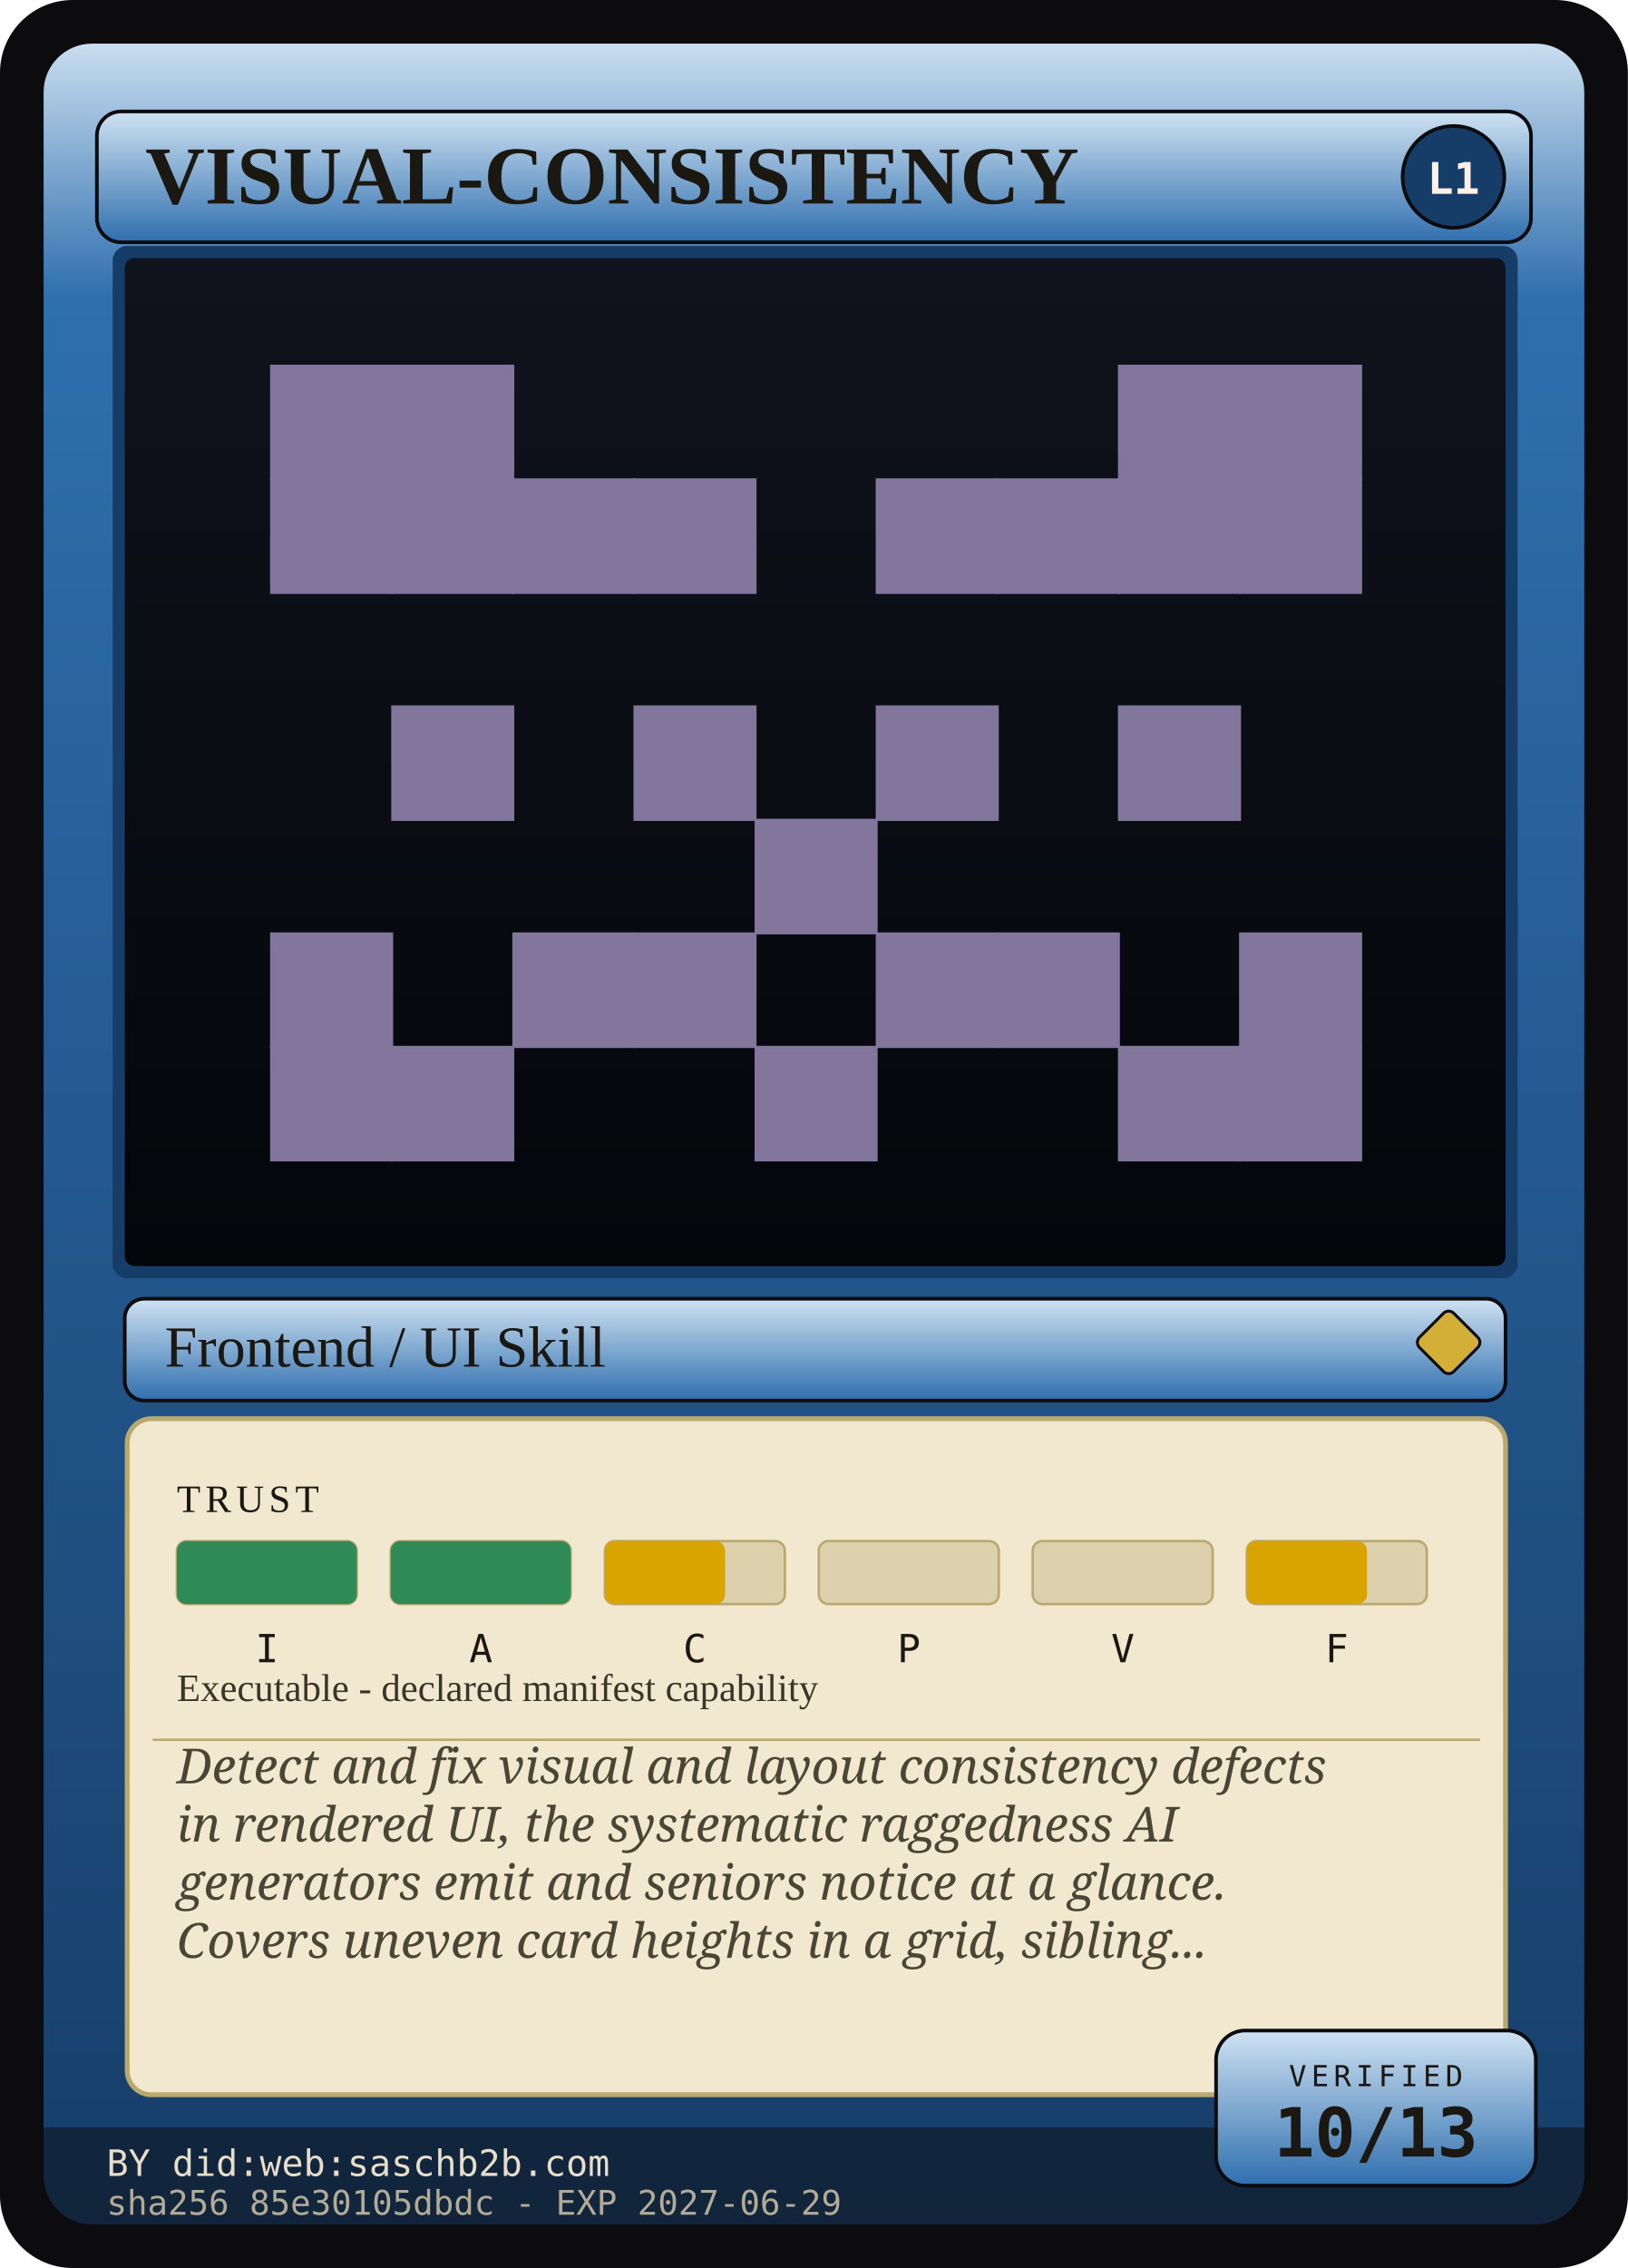
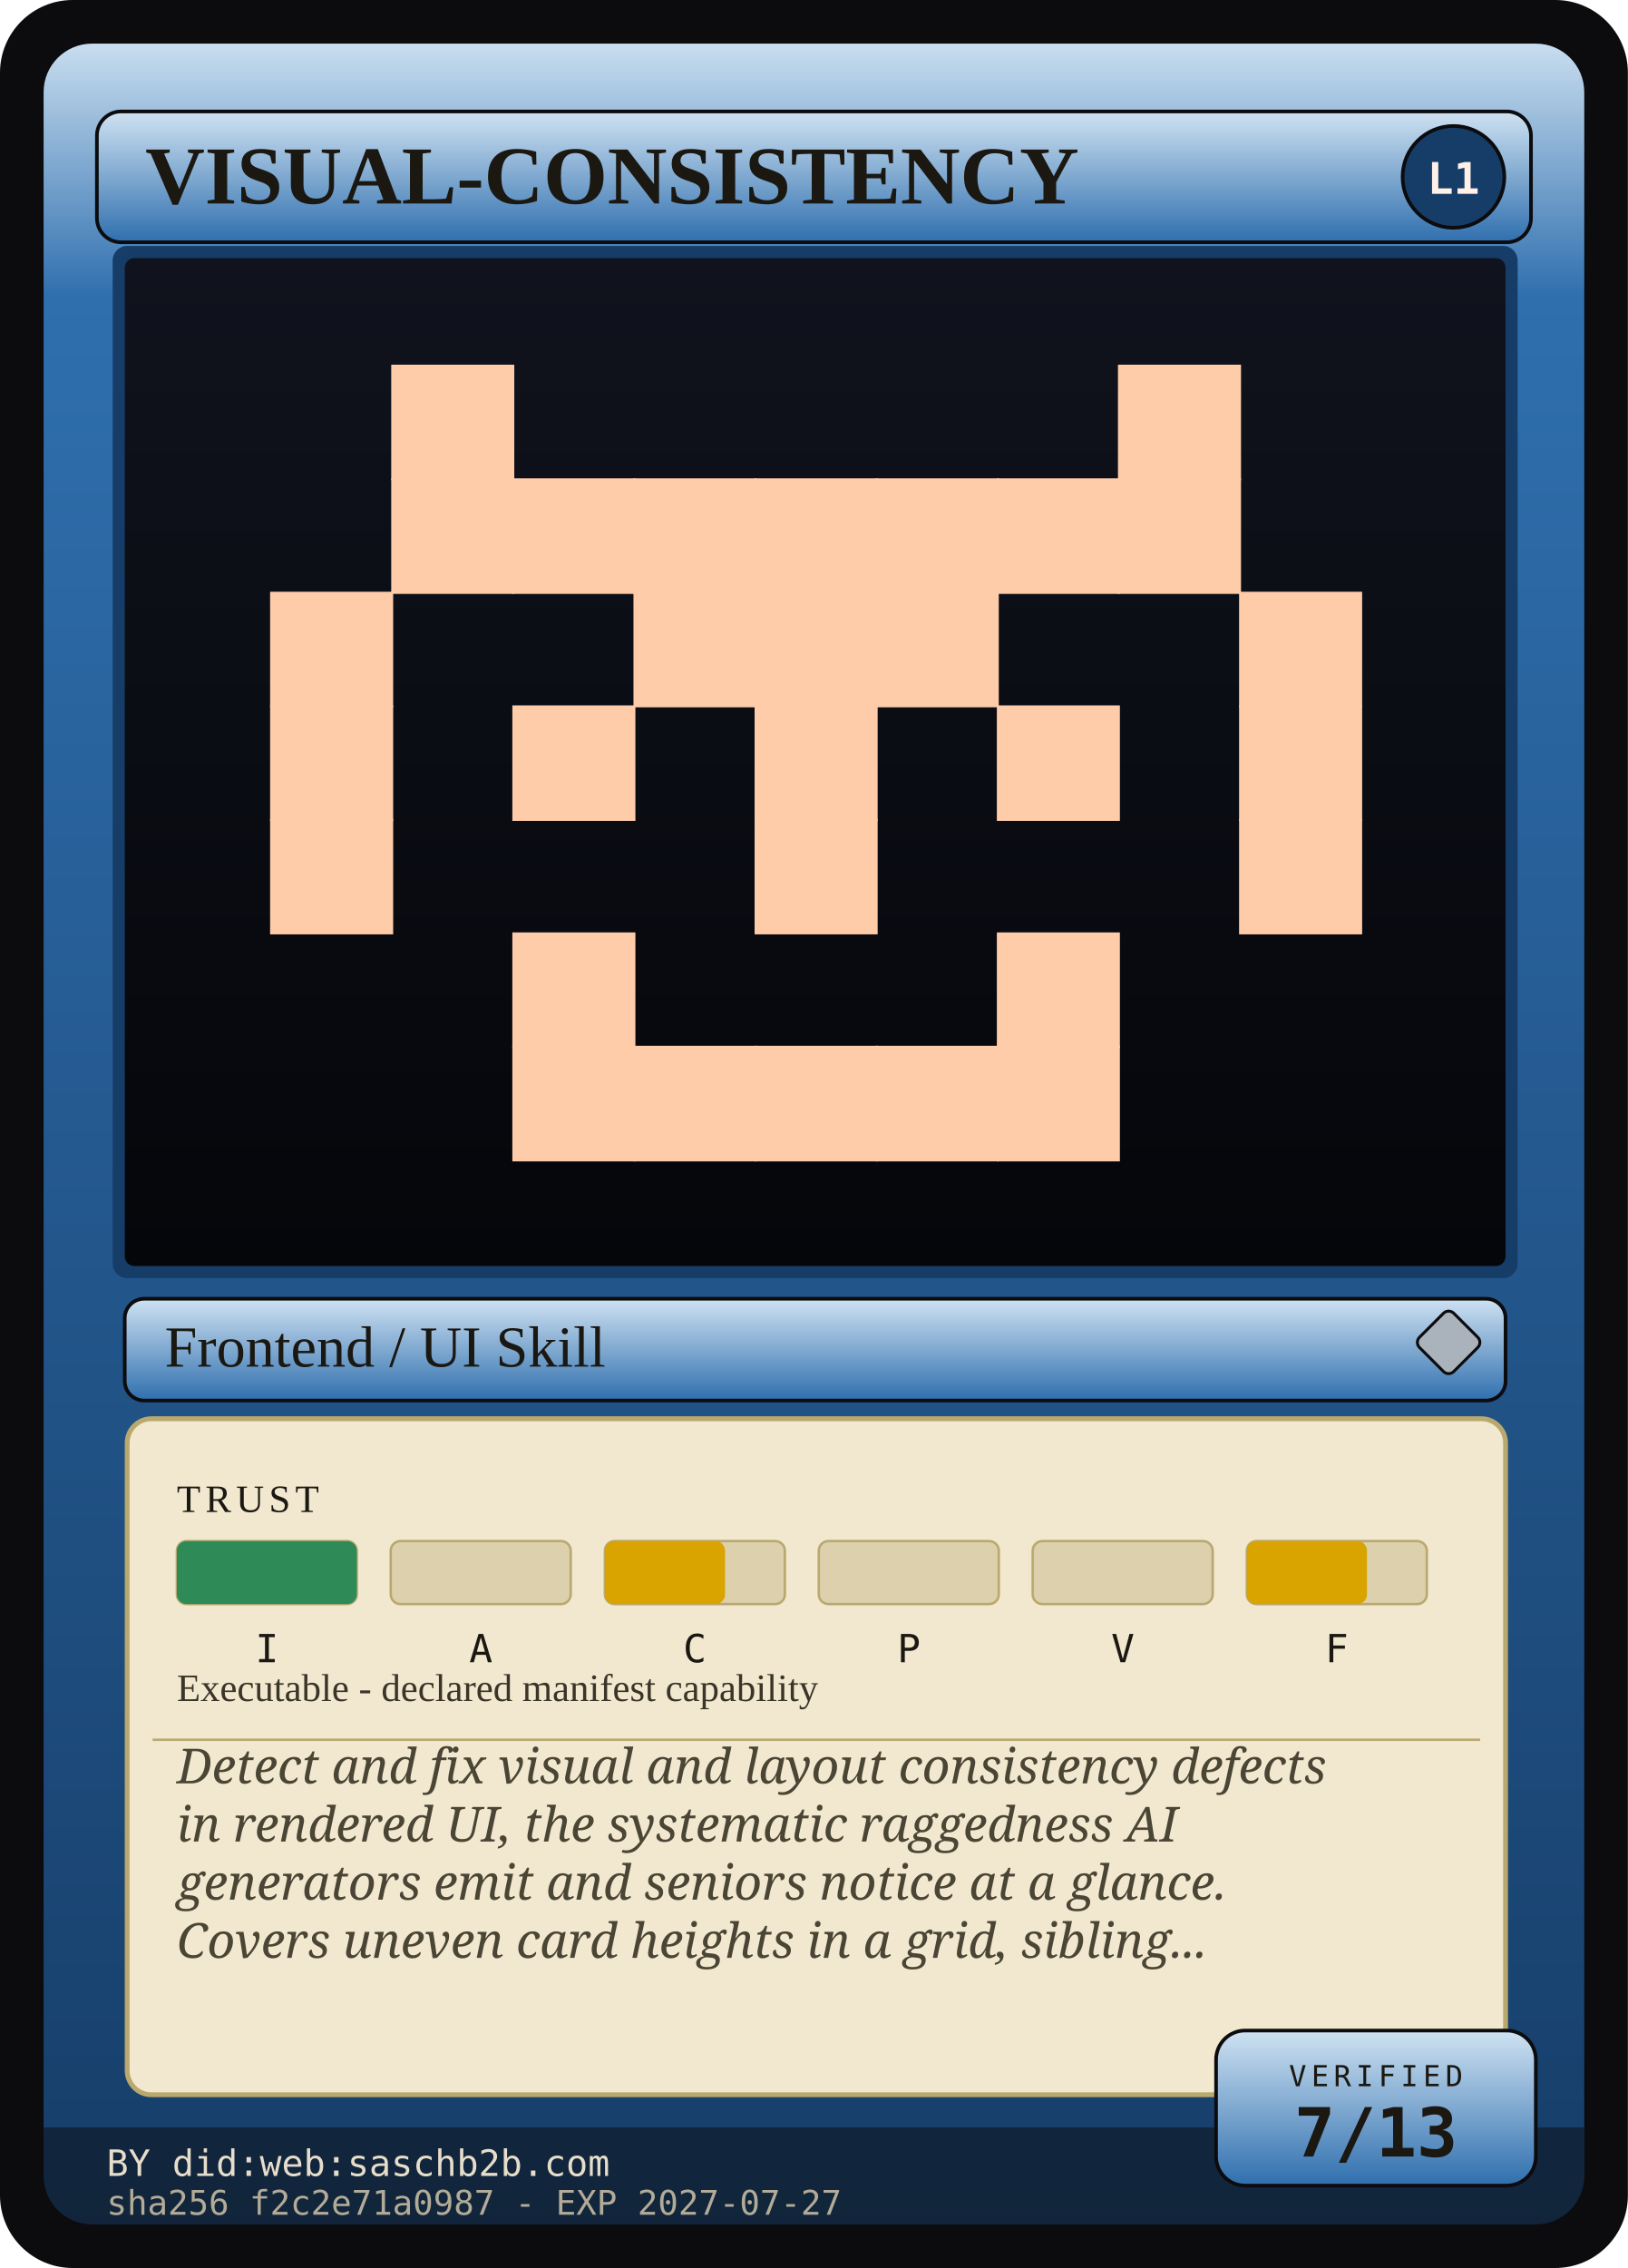
<svg xmlns="http://www.w3.org/2000/svg" width="672" height="936" viewBox="0 0 672 936" font-family="Georgia,'Times New Roman',serif">
  <defs>
    <linearGradient id="frame" x1="0" y1="0" x2="0" y2="1">
      <stop offset="0" stop-color="#cfe2f2" />
      <stop offset="0.12" stop-color="#2f6fae" />
      <stop offset="1" stop-color="#163d68" />
    </linearGradient>
    <linearGradient id="plate" x1="0" y1="0" x2="0" y2="1">
      <stop offset="0" stop-color="#cfe2f2" />
      <stop offset="1" stop-color="#2f6fae" />
    </linearGradient>
    <linearGradient id="art" x1="0" y1="0" x2="0" y2="1">
      <stop offset="0" stop-color="#10131d" />
      <stop offset="1" stop-color="#05060a" />
    </linearGradient>
    <clipPath id="scr">
      <rect x="51.5" y="106.5" width="570" height="416" rx="4" />
    </clipPath>
  </defs>
  <rect x="0" y="0" width="672" height="936" rx="30" fill="#0c0b0e" />
  <rect x="18" y="18" width="636" height="900" rx="20" fill="url(#frame)" />
  <rect x="40" y="46" width="592" height="54" rx="10" fill="url(#plate)" stroke="#0c0b0e" stroke-width="1.5" />
  <text x="60" y="84" font-size="34" font-weight="bold" fill="#1b1812">VISUAL-CONSISTENCY</text>
  <circle cx="600" cy="73" r="21" fill="#163d68" stroke="#0c0b0e" stroke-width="1.5" />
  <text x="600" y="80" font-size="18" font-weight="bold" fill="#fff1e8" text-anchor="middle" font-family="ui-monospace,monospace">L1</text>
  <rect x="46.5" y="101.5" width="580" height="426" rx="6" fill="#163d68" />
  <g clip-path="url(#scr)">
    <rect x="51.5" y="106.5" width="570" height="416" fill="url(#art)" />
-     <rect x="111.5" y="150.5" width="50.8" height="47.7" fill="#83769c" />
-     <rect x="511.5" y="150.5" width="50.8" height="47.7" fill="#83769c" />
-     <rect x="161.5" y="150.5" width="50.8" height="47.7" fill="#83769c" />
-     <rect x="461.5" y="150.5" width="50.8" height="47.7" fill="#83769c" />
-     <rect x="111.5" y="197.4" width="50.8" height="47.7" fill="#83769c" />
-     <rect x="511.5" y="197.4" width="50.8" height="47.7" fill="#83769c" />
-     <rect x="161.5" y="197.4" width="50.8" height="47.7" fill="#83769c" />
-     <rect x="461.5" y="197.4" width="50.8" height="47.7" fill="#83769c" />
-     <rect x="211.5" y="197.4" width="50.8" height="47.7" fill="#83769c" />
-     <rect x="411.5" y="197.4" width="50.8" height="47.7" fill="#83769c" />
-     <rect x="261.5" y="197.4" width="50.8" height="47.7" fill="#83769c" />
-     <rect x="361.5" y="197.4" width="50.8" height="47.7" fill="#83769c" />
-     <rect x="161.5" y="291.1" width="50.8" height="47.7" fill="#83769c" />
-     <rect x="461.5" y="291.1" width="50.8" height="47.7" fill="#83769c" />
-     <rect x="261.5" y="291.1" width="50.8" height="47.7" fill="#83769c" />
-     <rect x="361.5" y="291.1" width="50.8" height="47.7" fill="#83769c" />
-     <rect x="311.5" y="337.9" width="50.8" height="47.7" fill="#83769c" />
-     <rect x="111.5" y="384.8" width="50.8" height="47.7" fill="#83769c" />
-     <rect x="511.5" y="384.8" width="50.8" height="47.7" fill="#83769c" />
-     <rect x="211.5" y="384.8" width="50.8" height="47.7" fill="#83769c" />
-     <rect x="411.5" y="384.8" width="50.8" height="47.7" fill="#83769c" />
-     <rect x="261.5" y="384.8" width="50.8" height="47.7" fill="#83769c" />
-     <rect x="361.5" y="384.8" width="50.8" height="47.7" fill="#83769c" />
-     <rect x="111.5" y="431.6" width="50.8" height="47.7" fill="#83769c" />
-     <rect x="511.5" y="431.6" width="50.8" height="47.7" fill="#83769c" />
-     <rect x="161.5" y="431.6" width="50.8" height="47.7" fill="#83769c" />
-     <rect x="461.5" y="431.6" width="50.8" height="47.7" fill="#83769c" />
-     <rect x="311.5" y="431.6" width="50.8" height="47.7" fill="#83769c" />
+     <rect x="161.5" y="150.5" width="50.8" height="47.7" fill="#ffccaa" />
+     <rect x="461.5" y="150.5" width="50.8" height="47.7" fill="#ffccaa" />
+     <rect x="161.5" y="197.4" width="50.8" height="47.7" fill="#ffccaa" />
+     <rect x="461.5" y="197.4" width="50.8" height="47.7" fill="#ffccaa" />
+     <rect x="211.5" y="197.4" width="50.8" height="47.7" fill="#ffccaa" />
+     <rect x="411.5" y="197.4" width="50.8" height="47.7" fill="#ffccaa" />
+     <rect x="261.5" y="197.4" width="50.8" height="47.7" fill="#ffccaa" />
+     <rect x="361.5" y="197.4" width="50.8" height="47.7" fill="#ffccaa" />
+     <rect x="311.5" y="197.4" width="50.8" height="47.7" fill="#ffccaa" />
+     <rect x="111.5" y="244.2" width="50.8" height="47.7" fill="#ffccaa" />
+     <rect x="511.5" y="244.2" width="50.8" height="47.7" fill="#ffccaa" />
+     <rect x="261.5" y="244.2" width="50.8" height="47.7" fill="#ffccaa" />
+     <rect x="361.5" y="244.2" width="50.8" height="47.7" fill="#ffccaa" />
+     <rect x="311.5" y="244.2" width="50.8" height="47.7" fill="#ffccaa" />
+     <rect x="111.5" y="291.1" width="50.8" height="47.7" fill="#ffccaa" />
+     <rect x="511.5" y="291.1" width="50.8" height="47.7" fill="#ffccaa" />
+     <rect x="211.5" y="291.1" width="50.8" height="47.7" fill="#ffccaa" />
+     <rect x="411.5" y="291.1" width="50.8" height="47.7" fill="#ffccaa" />
+     <rect x="311.5" y="291.1" width="50.8" height="47.7" fill="#ffccaa" />
+     <rect x="111.5" y="337.9" width="50.8" height="47.7" fill="#ffccaa" />
+     <rect x="511.5" y="337.9" width="50.8" height="47.7" fill="#ffccaa" />
+     <rect x="311.5" y="337.9" width="50.8" height="47.7" fill="#ffccaa" />
+     <rect x="211.5" y="384.8" width="50.8" height="47.7" fill="#ffccaa" />
+     <rect x="411.5" y="384.8" width="50.8" height="47.7" fill="#ffccaa" />
+     <rect x="211.5" y="431.6" width="50.8" height="47.7" fill="#ffccaa" />
+     <rect x="411.5" y="431.6" width="50.8" height="47.7" fill="#ffccaa" />
+     <rect x="261.5" y="431.6" width="50.8" height="47.7" fill="#ffccaa" />
+     <rect x="361.5" y="431.6" width="50.8" height="47.7" fill="#ffccaa" />
+     <rect x="311.5" y="431.6" width="50.8" height="47.7" fill="#ffccaa" />
  </g>
  <rect x="51.5" y="536" width="570" height="42" rx="8" fill="url(#plate)" stroke="#0c0b0e" stroke-width="1.5" />
  <text x="68" y="564" font-size="24" fill="#1b1812">Frontend / UI Skill</text>
-   <rect x="588" y="544" width="20" height="20" rx="3" transform="rotate(45 598 554)" fill="#d4af37" stroke="#0c0b0e" stroke-width="1.2" />
+   <rect x="588" y="544" width="20" height="20" rx="3" transform="rotate(45 598 554)" fill="#aab2bb" stroke="#0c0b0e" stroke-width="1.2" />
  <rect x="52.5" y="585.5" width="569" height="279" rx="10" fill="#f1e8cf" stroke="#b9a96e" stroke-width="2" />
  <text x="73" y="624" font-size="16" letter-spacing="2" fill="#1b1812">TRUST</text>
  <rect x="73.0" y="636" width="74.3" height="26" rx="4" fill="#ddd0ad" stroke="#b9a96e" stroke-width="1" />
  <rect x="73.0" y="636" width="74.3" height="26" rx="4" fill="#2e8b57" />
  <text x="110.2" y="686" font-size="16" fill="#1b1812" text-anchor="middle" font-family="ui-monospace,monospace">I</text>
  <rect x="161.3" y="636" width="74.3" height="26" rx="4" fill="#ddd0ad" stroke="#b9a96e" stroke-width="1" />
-   <rect x="161.3" y="636" width="74.3" height="26" rx="4" fill="#2e8b57" />
+   <rect x="161.3" y="636" width="0.0" height="26" rx="4" fill="#8a8378" />
  <text x="198.5" y="686" font-size="16" fill="#1b1812" text-anchor="middle" font-family="ui-monospace,monospace">A</text>
  <rect x="249.7" y="636" width="74.3" height="26" rx="4" fill="#ddd0ad" stroke="#b9a96e" stroke-width="1" />
  <rect x="249.7" y="636" width="49.6" height="26" rx="4" fill="#d9a300" />
  <text x="286.8" y="686" font-size="16" fill="#1b1812" text-anchor="middle" font-family="ui-monospace,monospace">C</text>
  <rect x="338.0" y="636" width="74.3" height="26" rx="4" fill="#ddd0ad" stroke="#b9a96e" stroke-width="1" />
  <rect x="338.0" y="636" width="0.0" height="26" rx="4" fill="#8a8378" />
  <text x="375.2" y="686" font-size="16" fill="#1b1812" text-anchor="middle" font-family="ui-monospace,monospace">P</text>
  <rect x="426.3" y="636" width="74.3" height="26" rx="4" fill="#ddd0ad" stroke="#b9a96e" stroke-width="1" />
  <rect x="426.3" y="636" width="0.0" height="26" rx="4" fill="#8a8378" />
  <text x="463.5" y="686" font-size="16" fill="#1b1812" text-anchor="middle" font-family="ui-monospace,monospace">V</text>
  <rect x="514.7" y="636" width="74.3" height="26" rx="4" fill="#ddd0ad" stroke="#b9a96e" stroke-width="1" />
  <rect x="514.7" y="636" width="49.6" height="26" rx="4" fill="#d9a300" />
  <text x="551.8" y="686" font-size="16" fill="#1b1812" text-anchor="middle" font-family="ui-monospace,monospace">F</text>
  <text x="73" y="702" font-size="16" fill="#3a3528">Executable - declared manifest capability</text>
  <line x1="63" y1="718" x2="611" y2="718" stroke="#b9a96e" stroke-width="1" />
  <text x="73" y="736" font-size="20" font-style="italic" fill="#4a4534" font-family="Georgia,serif">Detect and fix visual and layout consistency defects</text>
  <text x="73" y="760" font-size="20" font-style="italic" fill="#4a4534" font-family="Georgia,serif">in rendered UI, the systematic raggedness AI</text>
  <text x="73" y="784" font-size="20" font-style="italic" fill="#4a4534" font-family="Georgia,serif">generators emit and seniors notice at a glance.</text>
  <text x="73" y="808" font-size="20" font-style="italic" fill="#4a4534" font-family="Georgia,serif">Covers uneven card heights in a grid, sibling...</text>
  <rect x="18" y="878" width="636" height="40" fill="#0c0b0e" opacity="0.5" />
  <text x="44" y="898" font-size="15" fill="#e6ddca" font-family="ui-monospace,monospace">BY did:web:saschb2b.com</text>
-   <text x="44" y="914" font-size="14" fill="#b3ab98" font-family="ui-monospace,monospace">sha256 85e30105dbdc - EXP 2027-06-29</text>
+   <text x="44" y="914" font-size="14" fill="#b3ab98" font-family="ui-monospace,monospace">sha256 f2c2e71a0987 - EXP 2027-07-27</text>
  <rect x="502" y="838" width="132" height="64" rx="12" fill="url(#plate)" stroke="#0c0b0e" stroke-width="1.5" />
  <text x="568" y="861" font-size="12" letter-spacing="2" fill="#1b1812" text-anchor="middle" font-family="ui-monospace,monospace">VERIFIED</text>
-   <text x="568" y="890" font-size="28" font-weight="bold" fill="#1b1812" text-anchor="middle" font-family="ui-monospace,monospace">10/13</text>
+   <text x="568" y="890" font-size="28" font-weight="bold" fill="#1b1812" text-anchor="middle" font-family="ui-monospace,monospace">7/13</text>
</svg>
